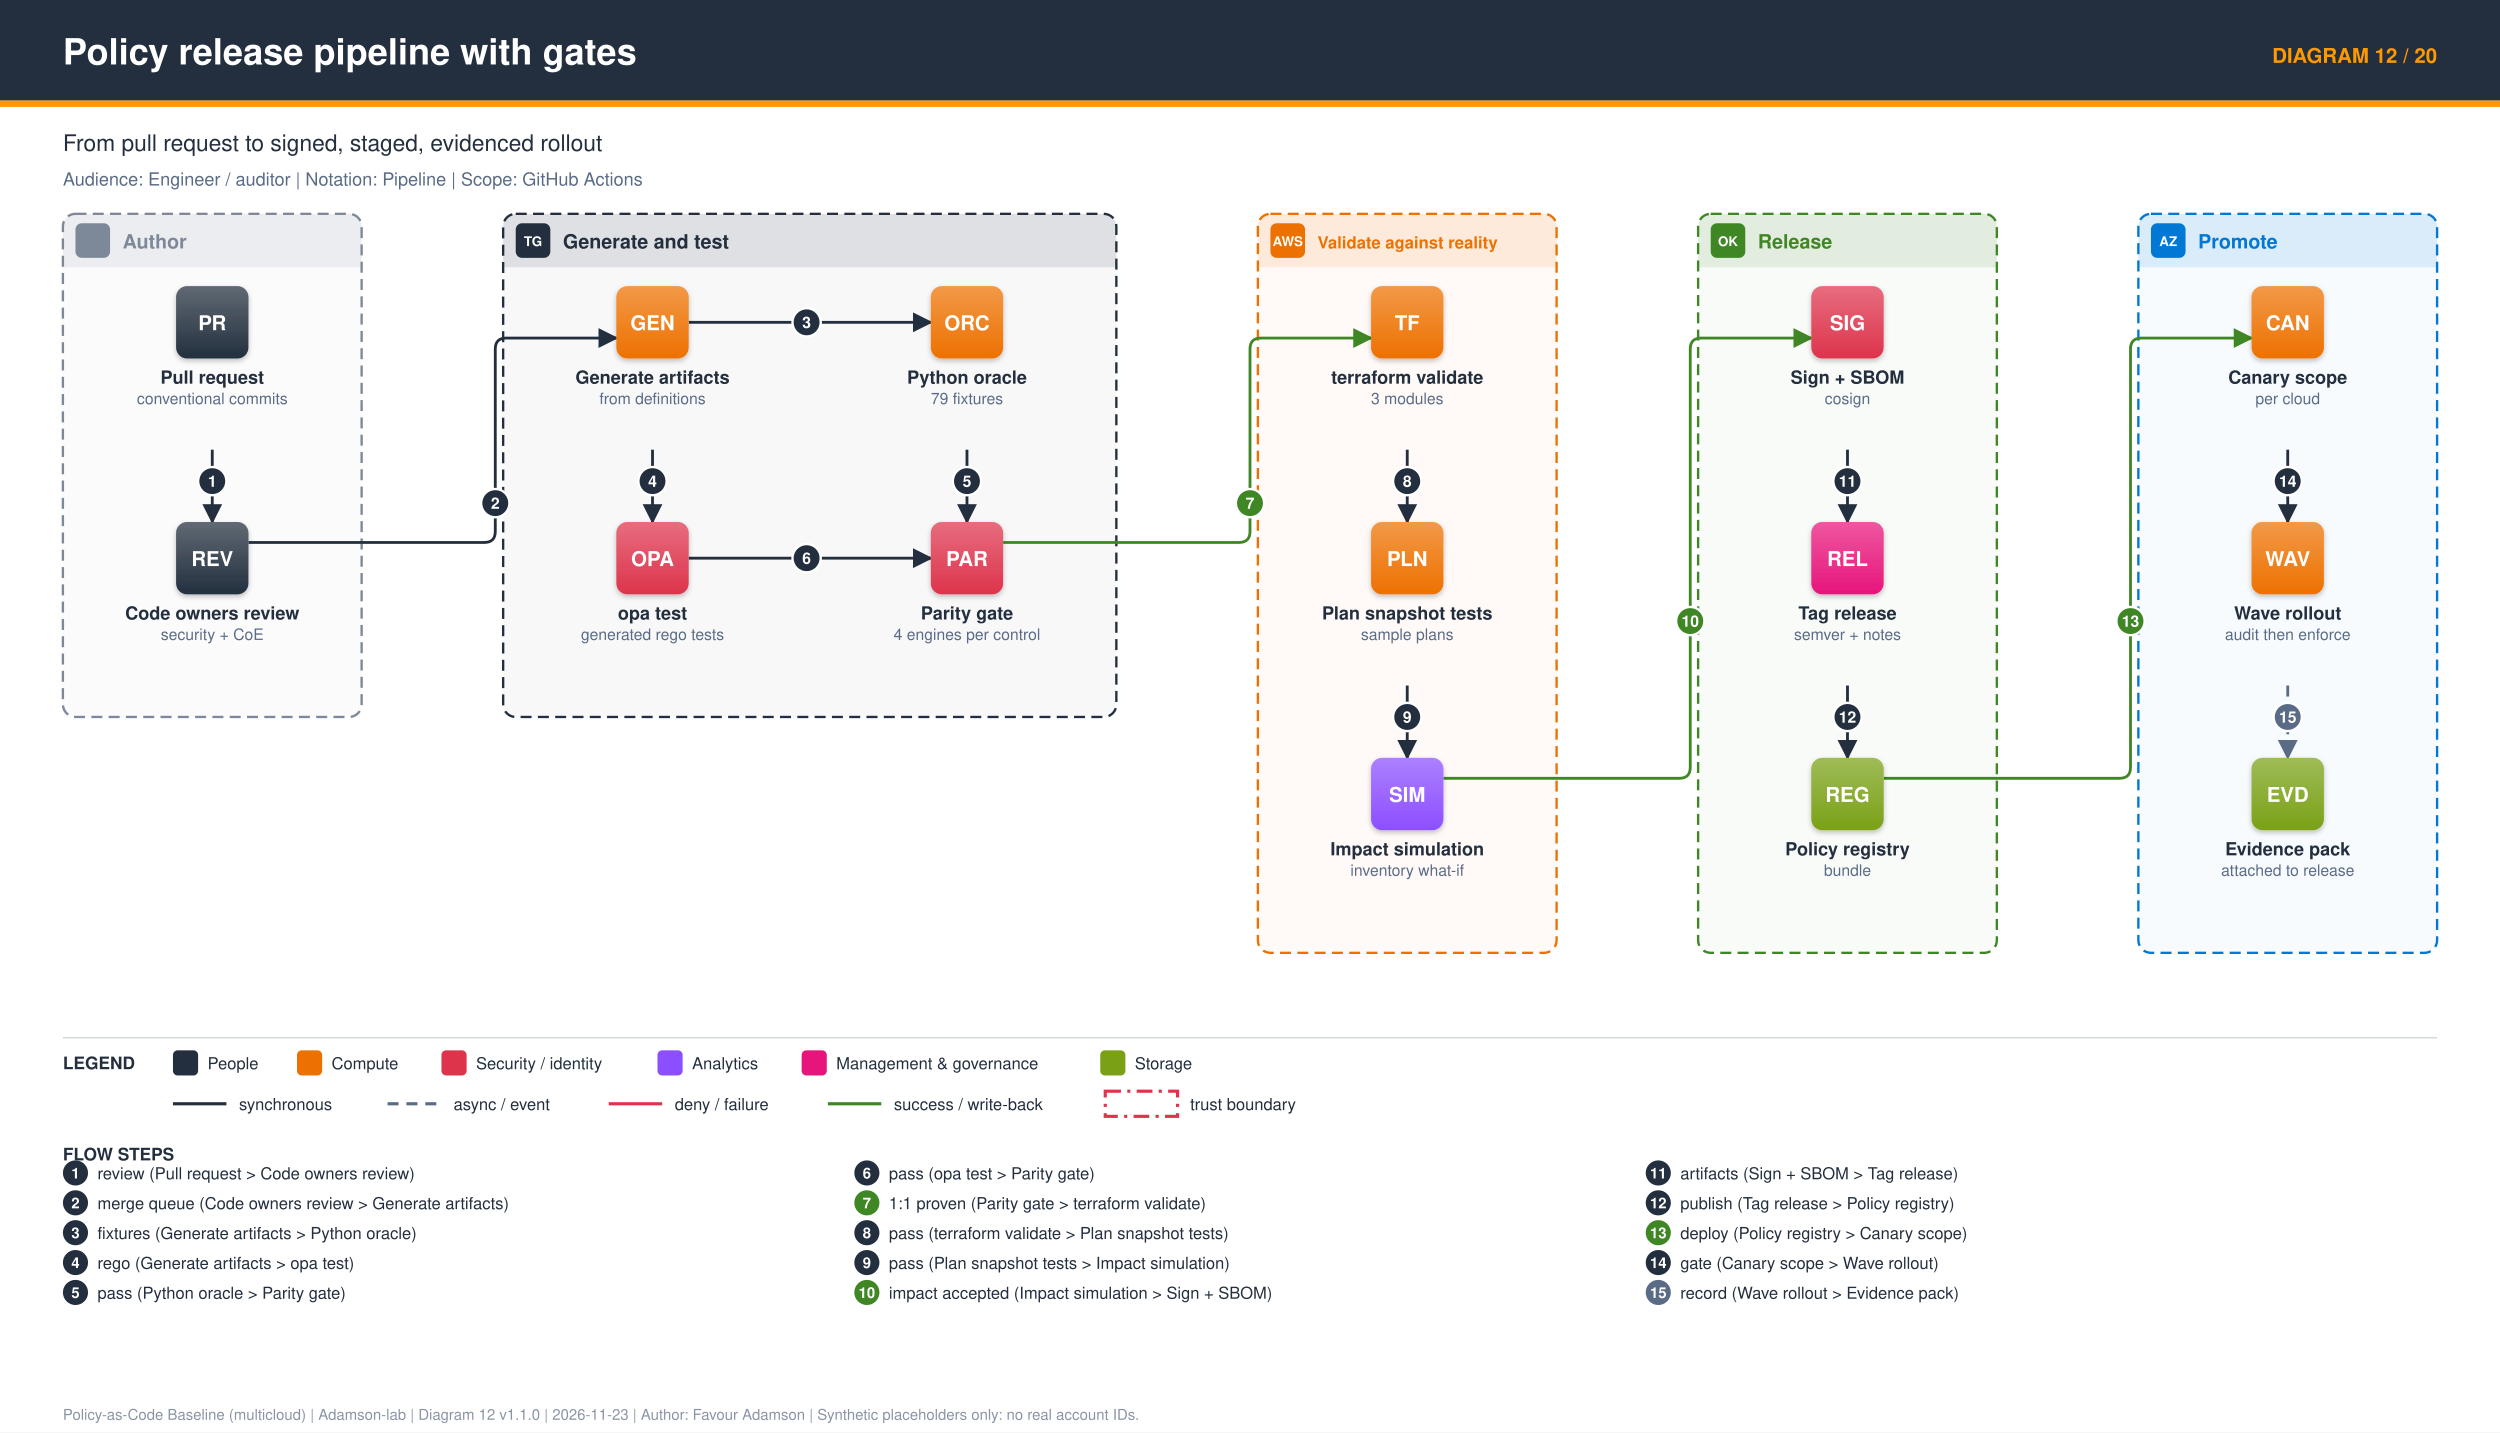
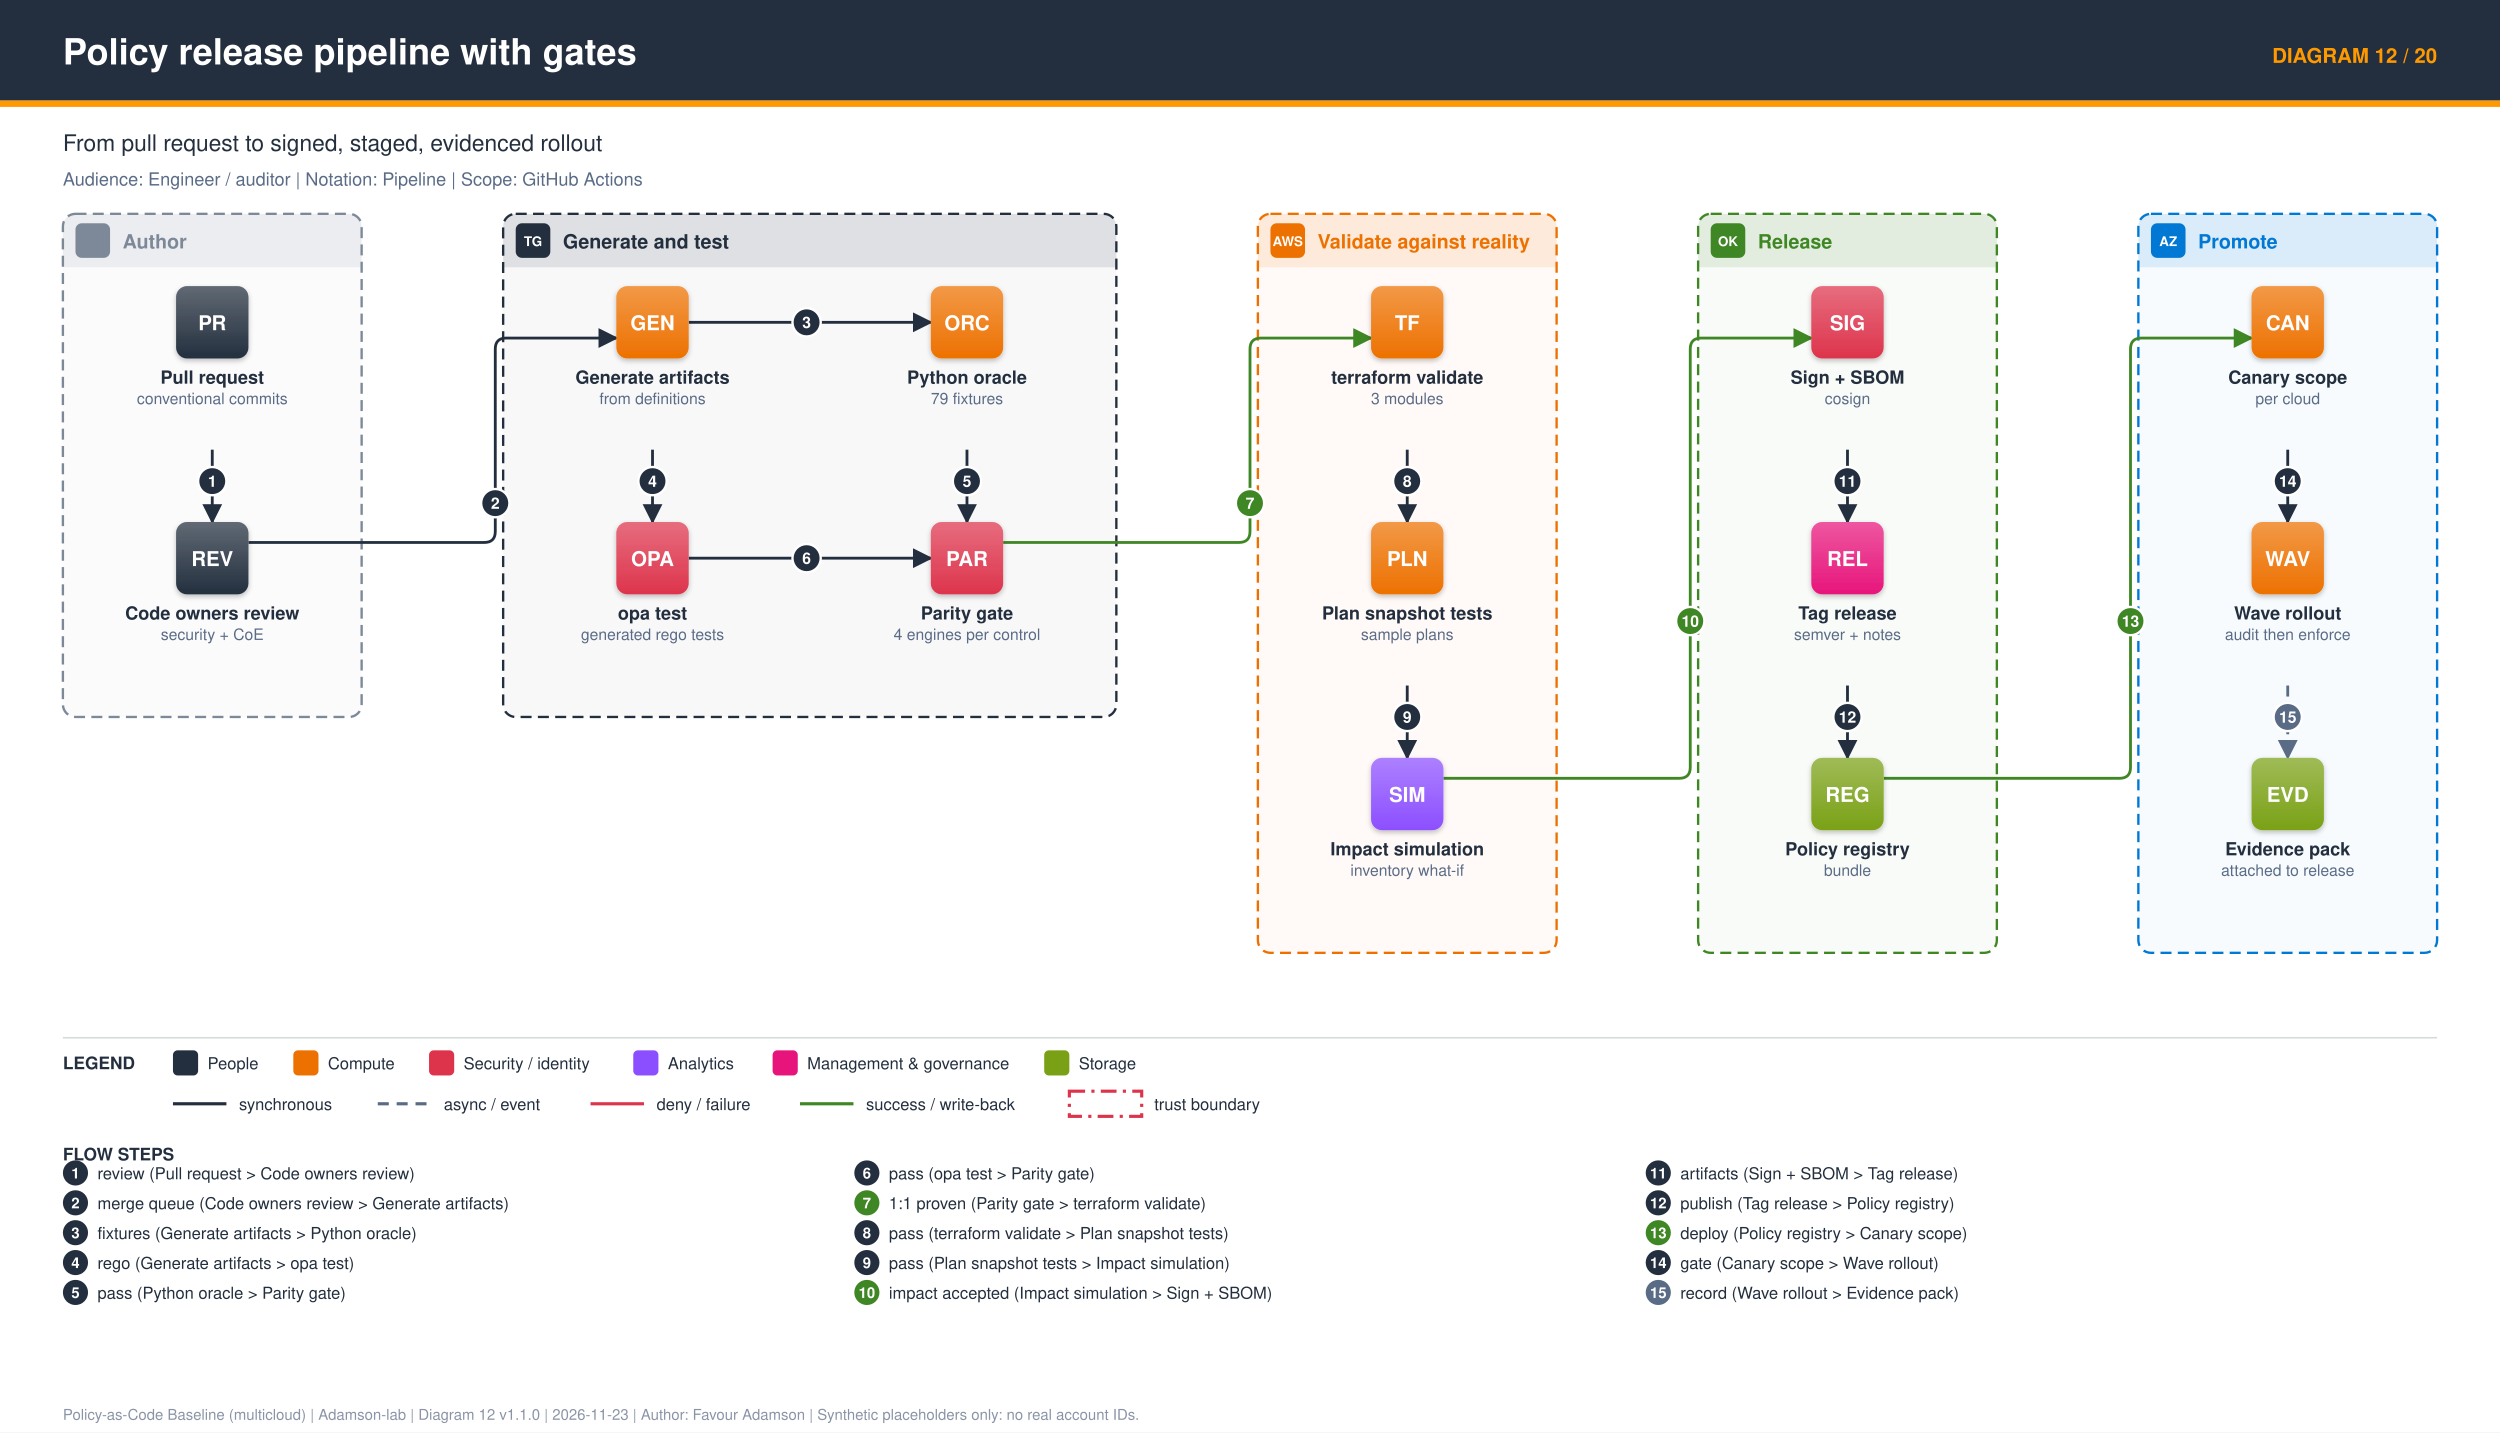
<svg xmlns="http://www.w3.org/2000/svg" viewBox="0 0 1590 911" width="1590" height="911" font-family="'Amazon Ember','Segoe UI',Helvetica,Arial,sans-serif">
  <defs>
    <linearGradient id="sheen" x1="0" y1="0" x2="0" y2="1">
      <stop offset="0" stop-color="#fff" stop-opacity=".28" />
      <stop offset="1" stop-color="#fff" stop-opacity="0" />
    </linearGradient>
    <filter id="sh" x="-10%" y="-10%" width="120%" height="130%">
      <feDropShadow dx="0" dy="1.5" stdDeviation="1.6" flood-opacity=".25" />
    </filter>
    <marker id="m0" viewBox="0 0 10 10" refX="9" refY="5" markerWidth="7" markerHeight="7" orient="auto">
      <path d="M0,0 L10,5 L0,10 z" fill="#232F3E" />
    </marker>
    <marker id="m1" viewBox="0 0 10 10" refX="9" refY="5" markerWidth="7" markerHeight="7" orient="auto">
      <path d="M0,0 L10,5 L0,10 z" fill="#5A6B86" />
    </marker>
    <marker id="m2" viewBox="0 0 10 10" refX="9" refY="5" markerWidth="7" markerHeight="7" orient="auto">
      <path d="M0,0 L10,5 L0,10 z" fill="#DD344C" />
    </marker>
    <marker id="m3" viewBox="0 0 10 10" refX="9" refY="5" markerWidth="7" markerHeight="7" orient="auto">
      <path d="M0,0 L10,5 L0,10 z" fill="#3F8624" />
    </marker>
  </defs>
  <rect width="1590" height="911" fill="#fff" />
  <rect width="1590" height="64" fill="#232F3E" />
  <rect y="64" width="1590" height="4" fill="#FF9900" />
  <text x="40" y="41" fill="#fff" font-size="23" font-weight="700">Policy release pipeline with gates</text>
  <text x="1550" y="40" fill="#FF9900" font-size="13" font-weight="700" text-anchor="end">DIAGRAM 12 / 20</text>
  <text x="40" y="96" fill="#232F3E" font-size="14.5">From pull request to signed, staged, evidenced rollout</text>
  <text x="40" y="118" fill="#5A6B86" font-size="11.5">Audience: Engineer / auditor  |  Notation: Pipeline  |  Scope: GitHub Actions</text>
  <clipPath id="gc0">
    <rect x="40" y="136" width="190" height="320" rx="8" />
  </clipPath>
  <rect x="40" y="136" width="190" height="320" rx="8" fill="#7D8998" fill-opacity=".035" />
  <rect x="40" y="136" width="190" height="34" fill="#7D8998" fill-opacity=".12" clip-path="url(#gc0)" />
  <rect x="48" y="142" width="22" height="22" rx="4" fill="#7D8998" />
  <text x="78" y="158" fill="#7D8998" font-size="12.5" font-weight="700">Author</text>
  <rect x="40" y="136" width="190" height="320" rx="8" fill="none" stroke="#7D8998" stroke-width="1.5" stroke-dasharray="7 4" />
  <clipPath id="gc1">
    <rect x="320" y="136" width="390" height="320" rx="8" />
  </clipPath>
  <rect x="320" y="136" width="390" height="320" rx="8" fill="#232F3E" fill-opacity=".035" />
  <rect x="320" y="136" width="390" height="34" fill="#232F3E" fill-opacity=".12" clip-path="url(#gc1)" />
  <rect x="328" y="142" width="22" height="22" rx="4" fill="#232F3E" />
  <text x="339" y="156.5" fill="#fff" font-size="8.5" font-weight="700" text-anchor="middle">TG</text>
  <text x="358" y="158" fill="#232F3E" font-size="12.5" font-weight="700">Generate and test</text>
  <rect x="320" y="136" width="390" height="320" rx="8" fill="none" stroke="#232F3E" stroke-width="1.5" stroke-dasharray="7 4" />
  <clipPath id="gc2">
    <rect x="800" y="136" width="190" height="470" rx="8" />
  </clipPath>
  <rect x="800" y="136" width="190" height="470" rx="8" fill="#ED7100" fill-opacity=".035" />
  <rect x="800" y="136" width="190" height="34" fill="#ED7100" fill-opacity=".12" clip-path="url(#gc2)" />
  <rect x="808" y="142" width="22" height="22" rx="4" fill="#ED7100" />
  <text x="819" y="156.5" fill="#fff" font-size="8.5" font-weight="700" text-anchor="middle">AWS</text>
-   <text x="838" y="158" fill="#ED7100" font-size="10.6" font-weight="700">Validate against reality</text>
+   <text x="838" y="158" fill="#ED7100" font-size="12.5" font-weight="700">Validate against reality</text>
  <rect x="800" y="136" width="190" height="470" rx="8" fill="none" stroke="#ED7100" stroke-width="1.5" stroke-dasharray="7 4" />
  <clipPath id="gc3">
    <rect x="1080" y="136" width="190" height="470" rx="8" />
  </clipPath>
  <rect x="1080" y="136" width="190" height="470" rx="8" fill="#3F8624" fill-opacity=".035" />
  <rect x="1080" y="136" width="190" height="34" fill="#3F8624" fill-opacity=".12" clip-path="url(#gc3)" />
  <rect x="1088" y="142" width="22" height="22" rx="4" fill="#3F8624" />
  <text x="1099" y="156.5" fill="#fff" font-size="8.5" font-weight="700" text-anchor="middle">OK</text>
  <text x="1118" y="158" fill="#3F8624" font-size="12.5" font-weight="700">Release</text>
  <rect x="1080" y="136" width="190" height="470" rx="8" fill="none" stroke="#3F8624" stroke-width="1.5" stroke-dasharray="7 4" />
  <clipPath id="gc4">
    <rect x="1360" y="136" width="190" height="470" rx="8" />
  </clipPath>
  <rect x="1360" y="136" width="190" height="470" rx="8" fill="#0078D4" fill-opacity=".035" />
  <rect x="1360" y="136" width="190" height="34" fill="#0078D4" fill-opacity=".12" clip-path="url(#gc4)" />
  <rect x="1368" y="142" width="22" height="22" rx="4" fill="#0078D4" />
  <text x="1379" y="156.5" fill="#fff" font-size="8.5" font-weight="700" text-anchor="middle">AZ</text>
  <text x="1398" y="158" fill="#0078D4" font-size="12.5" font-weight="700">Promote</text>
  <rect x="1360" y="136" width="190" height="470" rx="8" fill="none" stroke="#0078D4" stroke-width="1.5" stroke-dasharray="7 4" />
  <path d="M135.0,286.0 L135.0,332.0" fill="none" stroke="#232F3E" stroke-width="1.8" marker-end="url(#m0)" />
  <path d="M158.0,345.0 L308.0,345.0 Q315.0,345.0 315.0,338.0 L315.0,222.0 Q315.0,215.0 322.0,215.0 L392.0,215.0" fill="none" stroke="#232F3E" stroke-width="1.8" marker-end="url(#m0)" />
  <path d="M438.0,205.0 L592.0,205.0" fill="none" stroke="#232F3E" stroke-width="1.8" marker-end="url(#m0)" />
  <path d="M415.0,286.0 L415.0,332.0" fill="none" stroke="#232F3E" stroke-width="1.8" marker-end="url(#m0)" />
  <path d="M615.0,286.0 L615.0,332.0" fill="none" stroke="#232F3E" stroke-width="1.8" marker-end="url(#m0)" />
  <path d="M438.0,355.0 L592.0,355.0" fill="none" stroke="#232F3E" stroke-width="1.8" marker-end="url(#m0)" />
  <path d="M638.0,345.0 L788.0,345.0 Q795.0,345.0 795.0,338.0 L795.0,222.0 Q795.0,215.0 802.0,215.0 L872.0,215.0" fill="none" stroke="#3F8624" stroke-width="1.8" marker-end="url(#m3)" />
  <path d="M895.0,286.0 L895.0,332.0" fill="none" stroke="#232F3E" stroke-width="1.8" marker-end="url(#m0)" />
  <path d="M895.0,436.0 L895.0,482.0" fill="none" stroke="#232F3E" stroke-width="1.8" marker-end="url(#m0)" />
  <path d="M918.0,495.0 L1068.0,495.0 Q1075.0,495.0 1075.0,488.0 L1075.0,222.0 Q1075.0,215.0 1082.0,215.0 L1152.0,215.0" fill="none" stroke="#3F8624" stroke-width="1.8" marker-end="url(#m3)" />
  <path d="M1175.0,286.0 L1175.0,332.0" fill="none" stroke="#232F3E" stroke-width="1.8" marker-end="url(#m0)" />
  <path d="M1175.0,436.0 L1175.0,482.0" fill="none" stroke="#232F3E" stroke-width="1.8" marker-end="url(#m0)" />
  <path d="M1198.0,495.0 L1348.0,495.0 Q1355.0,495.0 1355.0,488.0 L1355.0,222.0 Q1355.0,215.0 1362.0,215.0 L1432.0,215.0" fill="none" stroke="#3F8624" stroke-width="1.8" marker-end="url(#m3)" />
  <path d="M1455.0,286.0 L1455.0,332.0" fill="none" stroke="#232F3E" stroke-width="1.8" marker-end="url(#m0)" />
  <path d="M1455.0,436.0 L1455.0,482.0" fill="none" stroke="#5A6B86" stroke-width="1.8" stroke-dasharray="7 5" marker-end="url(#m1)" />
  <g filter="url(#sh)">
    <rect x="112.0" y="182" width="46" height="46" rx="7" fill="#232F3E" />
    <rect x="112.0" y="182" width="46" height="46" rx="7" fill="url(#sheen)" />
  </g>
  <text x="135.0" y="210.0" fill="#fff" font-size="13" font-weight="700" text-anchor="middle">PR</text>
  <text x="135.0" y="244" fill="#232F3E" font-size="11.5" font-weight="600" text-anchor="middle">Pull request</text>
  <text x="135.0" y="257" fill="#5A6B86" font-size="10" font-weight="400" text-anchor="middle">conventional commits</text>
  <g filter="url(#sh)">
    <rect x="112.0" y="332" width="46" height="46" rx="7" fill="#232F3E" />
    <rect x="112.0" y="332" width="46" height="46" rx="7" fill="url(#sheen)" />
  </g>
  <text x="135.0" y="360.0" fill="#fff" font-size="13" font-weight="700" text-anchor="middle">REV</text>
  <text x="135.0" y="394" fill="#232F3E" font-size="11.5" font-weight="600" text-anchor="middle">Code owners review</text>
  <text x="135.0" y="407" fill="#5A6B86" font-size="10" font-weight="400" text-anchor="middle">security + CoE</text>
  <g filter="url(#sh)">
    <rect x="392.0" y="182" width="46" height="46" rx="7" fill="#ED7100" />
    <rect x="392.0" y="182" width="46" height="46" rx="7" fill="url(#sheen)" />
  </g>
  <text x="415.0" y="210.0" fill="#fff" font-size="13" font-weight="700" text-anchor="middle">GEN</text>
  <text x="415.0" y="244" fill="#232F3E" font-size="11.5" font-weight="600" text-anchor="middle">Generate artifacts</text>
  <text x="415.0" y="257" fill="#5A6B86" font-size="10" font-weight="400" text-anchor="middle">from definitions</text>
  <g filter="url(#sh)">
    <rect x="592.0" y="182" width="46" height="46" rx="7" fill="#ED7100" />
    <rect x="592.0" y="182" width="46" height="46" rx="7" fill="url(#sheen)" />
  </g>
  <text x="615.0" y="210.0" fill="#fff" font-size="13" font-weight="700" text-anchor="middle">ORC</text>
  <text x="615.0" y="244" fill="#232F3E" font-size="11.5" font-weight="600" text-anchor="middle">Python oracle</text>
  <text x="615.0" y="257" fill="#5A6B86" font-size="10" font-weight="400" text-anchor="middle">79 fixtures</text>
  <g filter="url(#sh)">
    <rect x="392.0" y="332" width="46" height="46" rx="7" fill="#DD344C" />
    <rect x="392.0" y="332" width="46" height="46" rx="7" fill="url(#sheen)" />
  </g>
  <text x="415.0" y="360.0" fill="#fff" font-size="13" font-weight="700" text-anchor="middle">OPA</text>
  <text x="415.0" y="394" fill="#232F3E" font-size="11.5" font-weight="600" text-anchor="middle">opa test</text>
  <text x="415.0" y="407" fill="#5A6B86" font-size="10" font-weight="400" text-anchor="middle">generated rego tests</text>
  <g filter="url(#sh)">
    <rect x="592.0" y="332" width="46" height="46" rx="7" fill="#DD344C" />
    <rect x="592.0" y="332" width="46" height="46" rx="7" fill="url(#sheen)" />
  </g>
  <text x="615.0" y="360.0" fill="#fff" font-size="13" font-weight="700" text-anchor="middle">PAR</text>
  <text x="615.0" y="394" fill="#232F3E" font-size="11.5" font-weight="600" text-anchor="middle">Parity gate</text>
  <text x="615.0" y="407" fill="#5A6B86" font-size="10" font-weight="400" text-anchor="middle">4 engines per control</text>
  <g filter="url(#sh)">
    <rect x="872.0" y="182" width="46" height="46" rx="7" fill="#ED7100" />
    <rect x="872.0" y="182" width="46" height="46" rx="7" fill="url(#sheen)" />
  </g>
  <text x="895.0" y="210.0" fill="#fff" font-size="13" font-weight="700" text-anchor="middle">TF</text>
  <text x="895.0" y="244" fill="#232F3E" font-size="11.5" font-weight="600" text-anchor="middle">terraform validate</text>
  <text x="895.0" y="257" fill="#5A6B86" font-size="10" font-weight="400" text-anchor="middle">3 modules</text>
  <g filter="url(#sh)">
    <rect x="872.0" y="332" width="46" height="46" rx="7" fill="#ED7100" />
    <rect x="872.0" y="332" width="46" height="46" rx="7" fill="url(#sheen)" />
  </g>
  <text x="895.0" y="360.0" fill="#fff" font-size="13" font-weight="700" text-anchor="middle">PLN</text>
  <text x="895.0" y="394" fill="#232F3E" font-size="11.5" font-weight="600" text-anchor="middle">Plan snapshot tests</text>
  <text x="895.0" y="407" fill="#5A6B86" font-size="10" font-weight="400" text-anchor="middle">sample plans</text>
  <g filter="url(#sh)">
    <rect x="872.0" y="482" width="46" height="46" rx="7" fill="#8C4FFF" />
    <rect x="872.0" y="482" width="46" height="46" rx="7" fill="url(#sheen)" />
  </g>
  <text x="895.0" y="510.0" fill="#fff" font-size="13" font-weight="700" text-anchor="middle">SIM</text>
  <text x="895.0" y="544" fill="#232F3E" font-size="11.5" font-weight="600" text-anchor="middle">Impact simulation</text>
  <text x="895.0" y="557" fill="#5A6B86" font-size="10" font-weight="400" text-anchor="middle">inventory what-if</text>
  <g filter="url(#sh)">
    <rect x="1152.0" y="182" width="46" height="46" rx="7" fill="#DD344C" />
    <rect x="1152.0" y="182" width="46" height="46" rx="7" fill="url(#sheen)" />
  </g>
  <text x="1175.0" y="210.0" fill="#fff" font-size="13" font-weight="700" text-anchor="middle">SIG</text>
  <text x="1175.0" y="244" fill="#232F3E" font-size="11.5" font-weight="600" text-anchor="middle">Sign + SBOM</text>
  <text x="1175.0" y="257" fill="#5A6B86" font-size="10" font-weight="400" text-anchor="middle">cosign</text>
  <g filter="url(#sh)">
    <rect x="1152.0" y="332" width="46" height="46" rx="7" fill="#E7157B" />
    <rect x="1152.0" y="332" width="46" height="46" rx="7" fill="url(#sheen)" />
  </g>
  <text x="1175.0" y="360.0" fill="#fff" font-size="13" font-weight="700" text-anchor="middle">REL</text>
  <text x="1175.0" y="394" fill="#232F3E" font-size="11.5" font-weight="600" text-anchor="middle">Tag release</text>
  <text x="1175.0" y="407" fill="#5A6B86" font-size="10" font-weight="400" text-anchor="middle">semver + notes</text>
  <g filter="url(#sh)">
    <rect x="1152.0" y="482" width="46" height="46" rx="7" fill="#7AA116" />
    <rect x="1152.0" y="482" width="46" height="46" rx="7" fill="url(#sheen)" />
  </g>
  <text x="1175.0" y="510.0" fill="#fff" font-size="13" font-weight="700" text-anchor="middle">REG</text>
  <text x="1175.0" y="544" fill="#232F3E" font-size="11.5" font-weight="600" text-anchor="middle">Policy registry</text>
  <text x="1175.0" y="557" fill="#5A6B86" font-size="10" font-weight="400" text-anchor="middle">bundle</text>
  <g filter="url(#sh)">
    <rect x="1432.0" y="182" width="46" height="46" rx="7" fill="#ED7100" />
    <rect x="1432.0" y="182" width="46" height="46" rx="7" fill="url(#sheen)" />
  </g>
  <text x="1455.0" y="210.0" fill="#fff" font-size="13" font-weight="700" text-anchor="middle">CAN</text>
  <text x="1455.0" y="244" fill="#232F3E" font-size="11.5" font-weight="600" text-anchor="middle">Canary scope</text>
  <text x="1455.0" y="257" fill="#5A6B86" font-size="10" font-weight="400" text-anchor="middle">per cloud</text>
  <g filter="url(#sh)">
    <rect x="1432.0" y="332" width="46" height="46" rx="7" fill="#ED7100" />
    <rect x="1432.0" y="332" width="46" height="46" rx="7" fill="url(#sheen)" />
  </g>
  <text x="1455.0" y="360.0" fill="#fff" font-size="13" font-weight="700" text-anchor="middle">WAV</text>
  <text x="1455.0" y="394" fill="#232F3E" font-size="11.5" font-weight="600" text-anchor="middle">Wave rollout</text>
  <text x="1455.0" y="407" fill="#5A6B86" font-size="10" font-weight="400" text-anchor="middle">audit then enforce</text>
  <g filter="url(#sh)">
    <rect x="1432.0" y="482" width="46" height="46" rx="7" fill="#7AA116" />
    <rect x="1432.0" y="482" width="46" height="46" rx="7" fill="url(#sheen)" />
  </g>
  <text x="1455.0" y="510.0" fill="#fff" font-size="13" font-weight="700" text-anchor="middle">EVD</text>
  <text x="1455.0" y="544" fill="#232F3E" font-size="11.5" font-weight="600" text-anchor="middle">Evidence pack</text>
  <text x="1455.0" y="557" fill="#5A6B86" font-size="10" font-weight="400" text-anchor="middle">attached to release</text>
  <circle cx="135.0" cy="306.0" r="9" fill="#232F3E" stroke="#fff" stroke-width="1.5" />
  <text x="135.0" y="309.6" fill="#fff" font-size="10" font-weight="700" text-anchor="middle">1</text>
  <circle cx="315.0" cy="320.0" r="9" fill="#232F3E" stroke="#fff" stroke-width="1.5" />
  <text x="315.0" y="323.6" fill="#fff" font-size="10" font-weight="700" text-anchor="middle">2</text>
  <circle cx="513.0" cy="205.0" r="9" fill="#232F3E" stroke="#fff" stroke-width="1.5" />
  <text x="513.0" y="208.6" fill="#fff" font-size="10" font-weight="700" text-anchor="middle">3</text>
  <circle cx="415.0" cy="306.0" r="9" fill="#232F3E" stroke="#fff" stroke-width="1.5" />
  <text x="415.0" y="309.6" fill="#fff" font-size="10" font-weight="700" text-anchor="middle">4</text>
  <circle cx="615.0" cy="306.0" r="9" fill="#232F3E" stroke="#fff" stroke-width="1.5" />
  <text x="615.0" y="309.6" fill="#fff" font-size="10" font-weight="700" text-anchor="middle">5</text>
  <circle cx="513.0" cy="355.0" r="9" fill="#232F3E" stroke="#fff" stroke-width="1.5" />
  <text x="513.0" y="358.6" fill="#fff" font-size="10" font-weight="700" text-anchor="middle">6</text>
  <circle cx="795.0" cy="320.0" r="9" fill="#3F8624" stroke="#fff" stroke-width="1.5" />
  <text x="795.0" y="323.6" fill="#fff" font-size="10" font-weight="700" text-anchor="middle">7</text>
  <circle cx="895.0" cy="306.0" r="9" fill="#232F3E" stroke="#fff" stroke-width="1.5" />
  <text x="895.0" y="309.6" fill="#fff" font-size="10" font-weight="700" text-anchor="middle">8</text>
  <circle cx="895.0" cy="456.0" r="9" fill="#232F3E" stroke="#fff" stroke-width="1.5" />
  <text x="895.0" y="459.6" fill="#fff" font-size="10" font-weight="700" text-anchor="middle">9</text>
  <circle cx="1075.0" cy="395.0" r="9" fill="#3F8624" stroke="#fff" stroke-width="1.5" />
  <text x="1075.0" y="398.6" fill="#fff" font-size="10" font-weight="700" text-anchor="middle">10</text>
  <circle cx="1175.0" cy="306.0" r="9" fill="#232F3E" stroke="#fff" stroke-width="1.5" />
  <text x="1175.0" y="309.6" fill="#fff" font-size="10" font-weight="700" text-anchor="middle">11</text>
  <circle cx="1175.0" cy="456.0" r="9" fill="#232F3E" stroke="#fff" stroke-width="1.5" />
  <text x="1175.0" y="459.6" fill="#fff" font-size="10" font-weight="700" text-anchor="middle">12</text>
  <circle cx="1355.0" cy="395.0" r="9" fill="#3F8624" stroke="#fff" stroke-width="1.5" />
  <text x="1355.0" y="398.6" fill="#fff" font-size="10" font-weight="700" text-anchor="middle">13</text>
  <circle cx="1455.0" cy="306.0" r="9" fill="#232F3E" stroke="#fff" stroke-width="1.5" />
  <text x="1455.0" y="309.6" fill="#fff" font-size="10" font-weight="700" text-anchor="middle">14</text>
  <circle cx="1455.0" cy="456.0" r="9" fill="#5A6B86" stroke="#fff" stroke-width="1.5" />
  <text x="1455.0" y="459.6" fill="#fff" font-size="10" font-weight="700" text-anchor="middle">15</text>
  <line x1="40" y1="660" x2="1550" y2="660" stroke="#D5DBDB" />
  <text x="40" y="680" fill="#232F3E" font-size="11" font-weight="700">LEGEND</text>
  <rect x="110" y="668" width="16" height="16" rx="3" fill="#232F3E" />
  <text x="132" y="680" font-size="10.5" fill="#232F3E">People</text>
-   <rect x="188.886" y="668" width="16" height="16" rx="3" fill="#ED7100" />
-   <text x="210.886" y="680" font-size="10.5" fill="#232F3E">Compute</text>
-   <rect x="280.768" y="668" width="16" height="16" rx="3" fill="#DD344C" />
-   <text x="302.768" y="680" font-size="10.5" fill="#232F3E">Security / identity</text>
-   <rect x="418.16" y="668" width="16" height="16" rx="3" fill="#8C4FFF" />
-   <text x="440.16" y="680" font-size="10.5" fill="#232F3E">Analytics</text>
-   <rect x="509.84" y="668" width="16" height="16" rx="3" fill="#E7157B" />
-   <text x="531.84" y="680" font-size="10.5" fill="#232F3E">Management &amp; governance</text>
-   <rect x="699.748" y="668" width="16" height="16" rx="3" fill="#7AA116" />
-   <text x="721.748" y="680" font-size="10.5" fill="#232F3E">Storage</text>
+   <rect x="186.55" y="668" width="16" height="16" rx="3" fill="#ED7100" />
+   <text x="208.55" y="680" font-size="10.5" fill="#232F3E">Compute</text>
+   <rect x="272.865" y="668" width="16" height="16" rx="3" fill="#DD344C" />
+   <text x="294.865" y="680" font-size="10.5" fill="#232F3E">Security / identity</text>
+   <rect x="402.755" y="668" width="16" height="16" rx="3" fill="#8C4FFF" />
+   <text x="424.755" y="680" font-size="10.5" fill="#232F3E">Analytics</text>
+   <rect x="491.38" y="668" width="16" height="16" rx="3" fill="#E7157B" />
+   <text x="513.38" y="680" font-size="10.5" fill="#232F3E">Management &amp; governance</text>
+   <rect x="664.11" y="668" width="16" height="16" rx="3" fill="#7AA116" />
+   <text x="686.11" y="680" font-size="10.5" fill="#232F3E">Storage</text>
  <line x1="110" y1="702" x2="144" y2="702" stroke="#232F3E" stroke-width="2" />
  <text x="152" y="706" font-size="10.5" fill="#232F3E">synchronous</text>
-   <line x1="246.48" y1="702" x2="280.48" y2="702" stroke="#5A6B86" stroke-width="2" stroke-dasharray="7 5" />
-   <text x="288.48" y="706" font-size="10.5" fill="#232F3E">async / event</text>
-   <line x1="387.145" y1="702" x2="421.145" y2="702" stroke="#DD344C" stroke-width="2" />
-   <text x="429.145" y="706" font-size="10.5" fill="#232F3E">deny / failure</text>
-   <line x1="526.517" y1="702" x2="560.517" y2="702" stroke="#3F8624" stroke-width="2" />
-   <text x="568.517" y="706" font-size="10.5" fill="#232F3E">success / write-back</text>
-   <rect x="702.939" y="694" width="46" height="16" fill="none" stroke="#DD344C" stroke-width="2" stroke-dasharray="10 4 2 4" />
-   <text x="756.939" y="706" font-size="10.5" fill="#232F3E">trust boundary</text>
+   <line x1="240.27" y1="702" x2="274.27" y2="702" stroke="#5A6B86" stroke-width="2" stroke-dasharray="7 5" />
+   <text x="282.27" y="706" font-size="10.5" fill="#232F3E">async / event</text>
+   <line x1="375.58" y1="702" x2="409.58" y2="702" stroke="#DD344C" stroke-width="2" />
+   <text x="417.58" y="706" font-size="10.5" fill="#232F3E">deny / failure</text>
+   <line x1="508.79" y1="702" x2="542.79" y2="702" stroke="#3F8624" stroke-width="2" />
+   <text x="550.79" y="706" font-size="10.5" fill="#232F3E">success / write-back</text>
+   <rect x="680.115" y="694" width="46" height="16" fill="none" stroke="#DD344C" stroke-width="2" stroke-dasharray="10 4 2 4" />
+   <text x="734.115" y="706" font-size="10.5" fill="#232F3E">trust boundary</text>
  <text x="40" y="738" font-size="11" font-weight="700" fill="#232F3E">FLOW STEPS</text>
  <circle cx="48.0" cy="746" r="8" fill="#232F3E" />
  <text x="48.0" y="749.5" fill="#fff" font-size="9.5" font-weight="700" text-anchor="middle">1</text>
  <text x="62.0" y="750" font-size="10.5" fill="#232F3E">review  (Pull request &gt; Code owners review)</text>
  <circle cx="48.0" cy="765" r="8" fill="#232F3E" />
  <text x="48.0" y="768.5" fill="#fff" font-size="9.5" font-weight="700" text-anchor="middle">2</text>
  <text x="62.0" y="769" font-size="10.5" fill="#232F3E">merge queue  (Code owners review &gt; Generate artifacts)</text>
  <circle cx="48.0" cy="784" r="8" fill="#232F3E" />
  <text x="48.0" y="787.5" fill="#fff" font-size="9.5" font-weight="700" text-anchor="middle">3</text>
  <text x="62.0" y="788" font-size="10.5" fill="#232F3E">fixtures  (Generate artifacts &gt; Python oracle)</text>
  <circle cx="48.0" cy="803" r="8" fill="#232F3E" />
  <text x="48.0" y="806.5" fill="#fff" font-size="9.5" font-weight="700" text-anchor="middle">4</text>
  <text x="62.0" y="807" font-size="10.5" fill="#232F3E">rego  (Generate artifacts &gt; opa test)</text>
  <circle cx="48.0" cy="822" r="8" fill="#232F3E" />
  <text x="48.0" y="825.5" fill="#fff" font-size="9.5" font-weight="700" text-anchor="middle">5</text>
  <text x="62.0" y="826" font-size="10.5" fill="#232F3E">pass  (Python oracle &gt; Parity gate)</text>
  <circle cx="551.333" cy="746" r="8" fill="#232F3E" />
  <text x="551.333" y="749.5" fill="#fff" font-size="9.5" font-weight="700" text-anchor="middle">6</text>
  <text x="565.333" y="750" font-size="10.5" fill="#232F3E">pass  (opa test &gt; Parity gate)</text>
  <circle cx="551.333" cy="765" r="8" fill="#3F8624" />
  <text x="551.333" y="768.5" fill="#fff" font-size="9.5" font-weight="700" text-anchor="middle">7</text>
  <text x="565.333" y="769" font-size="10.5" fill="#232F3E">1:1 proven  (Parity gate &gt; terraform validate)</text>
  <circle cx="551.333" cy="784" r="8" fill="#232F3E" />
  <text x="551.333" y="787.5" fill="#fff" font-size="9.5" font-weight="700" text-anchor="middle">8</text>
  <text x="565.333" y="788" font-size="10.5" fill="#232F3E">pass  (terraform validate &gt; Plan snapshot tests)</text>
  <circle cx="551.333" cy="803" r="8" fill="#232F3E" />
  <text x="551.333" y="806.5" fill="#fff" font-size="9.5" font-weight="700" text-anchor="middle">9</text>
  <text x="565.333" y="807" font-size="10.5" fill="#232F3E">pass  (Plan snapshot tests &gt; Impact simulation)</text>
  <circle cx="551.333" cy="822" r="8" fill="#3F8624" />
  <text x="551.333" y="825.5" fill="#fff" font-size="9.5" font-weight="700" text-anchor="middle">10</text>
  <text x="565.333" y="826" font-size="10.5" fill="#232F3E">impact accepted  (Impact simulation &gt; Sign + SBOM)</text>
  <circle cx="1054.667" cy="746" r="8" fill="#232F3E" />
  <text x="1054.667" y="749.5" fill="#fff" font-size="9.5" font-weight="700" text-anchor="middle">11</text>
  <text x="1068.667" y="750" font-size="10.5" fill="#232F3E">artifacts  (Sign + SBOM &gt; Tag release)</text>
  <circle cx="1054.667" cy="765" r="8" fill="#232F3E" />
  <text x="1054.667" y="768.5" fill="#fff" font-size="9.5" font-weight="700" text-anchor="middle">12</text>
  <text x="1068.667" y="769" font-size="10.5" fill="#232F3E">publish  (Tag release &gt; Policy registry)</text>
  <circle cx="1054.667" cy="784" r="8" fill="#3F8624" />
  <text x="1054.667" y="787.5" fill="#fff" font-size="9.5" font-weight="700" text-anchor="middle">13</text>
  <text x="1068.667" y="788" font-size="10.5" fill="#232F3E">deploy  (Policy registry &gt; Canary scope)</text>
  <circle cx="1054.667" cy="803" r="8" fill="#232F3E" />
  <text x="1054.667" y="806.5" fill="#fff" font-size="9.5" font-weight="700" text-anchor="middle">14</text>
  <text x="1068.667" y="807" font-size="10.5" fill="#232F3E">gate  (Canary scope &gt; Wave rollout)</text>
  <circle cx="1054.667" cy="822" r="8" fill="#5A6B86" />
  <text x="1054.667" y="825.5" fill="#fff" font-size="9.5" font-weight="700" text-anchor="middle">15</text>
  <text x="1068.667" y="826" font-size="10.5" fill="#232F3E">record  (Wave rollout &gt; Evidence pack)</text>
  <text x="40" y="903" font-size="9.5" fill="#8A94A6">Policy-as-Code Baseline (multicloud) | Adamson-lab | Diagram 12 v1.1.0 | 2026-11-23 | Author: Favour Adamson | Synthetic placeholders only: no real account IDs.</text>
</svg>
